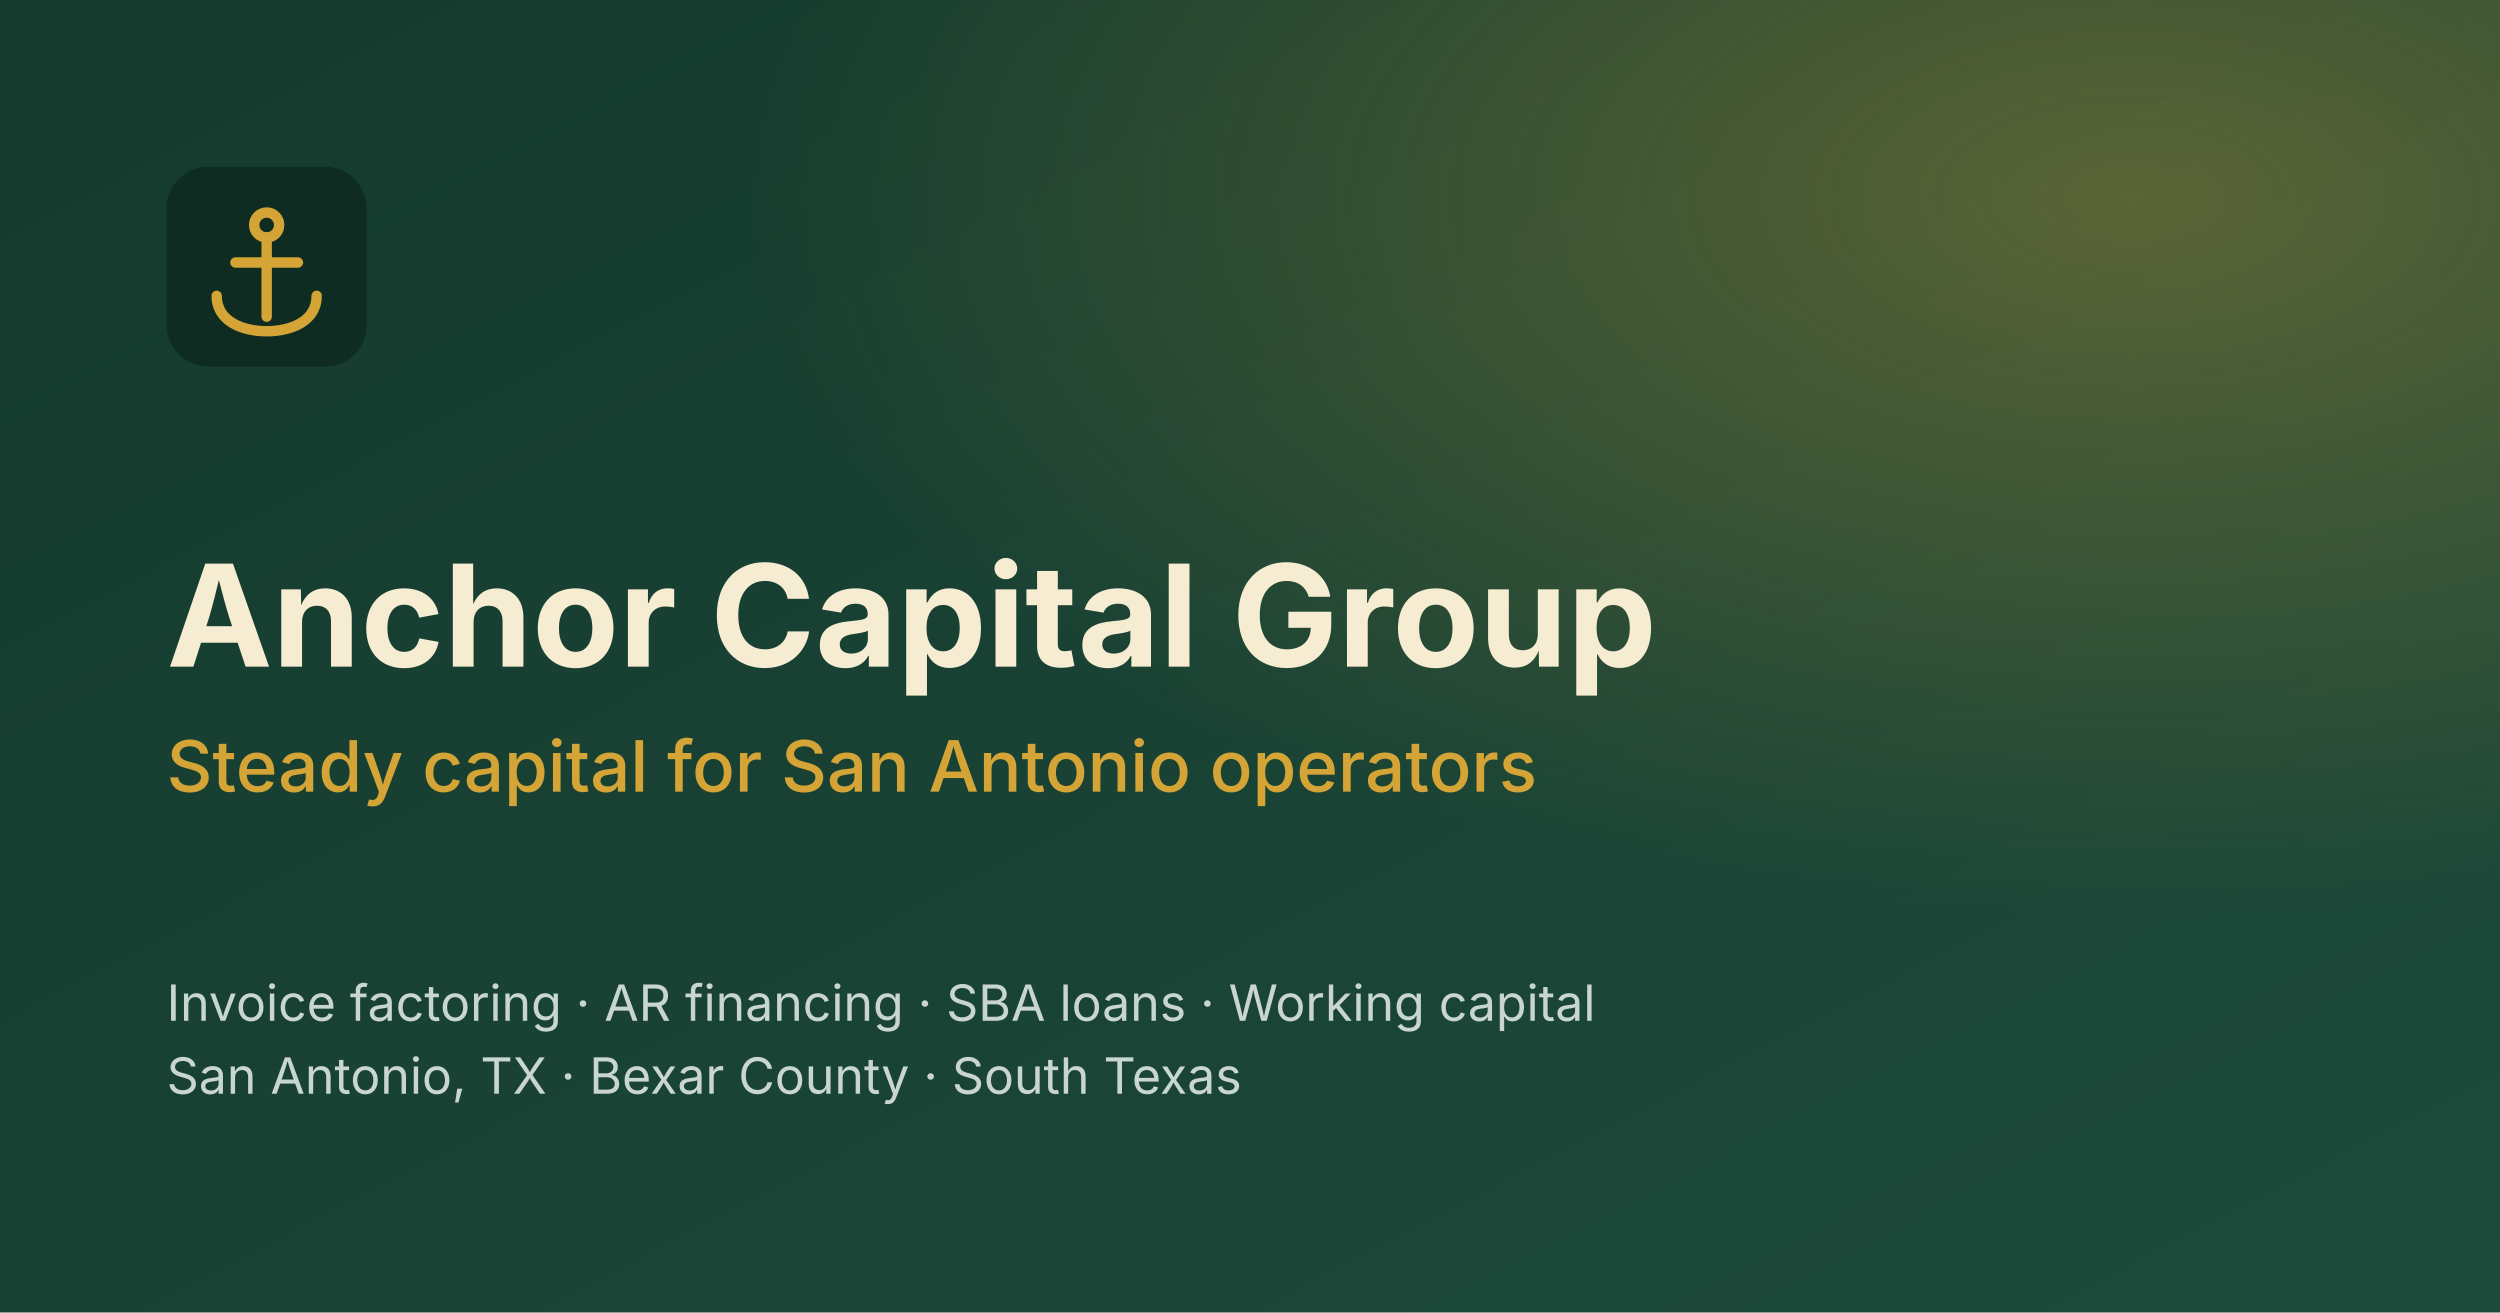
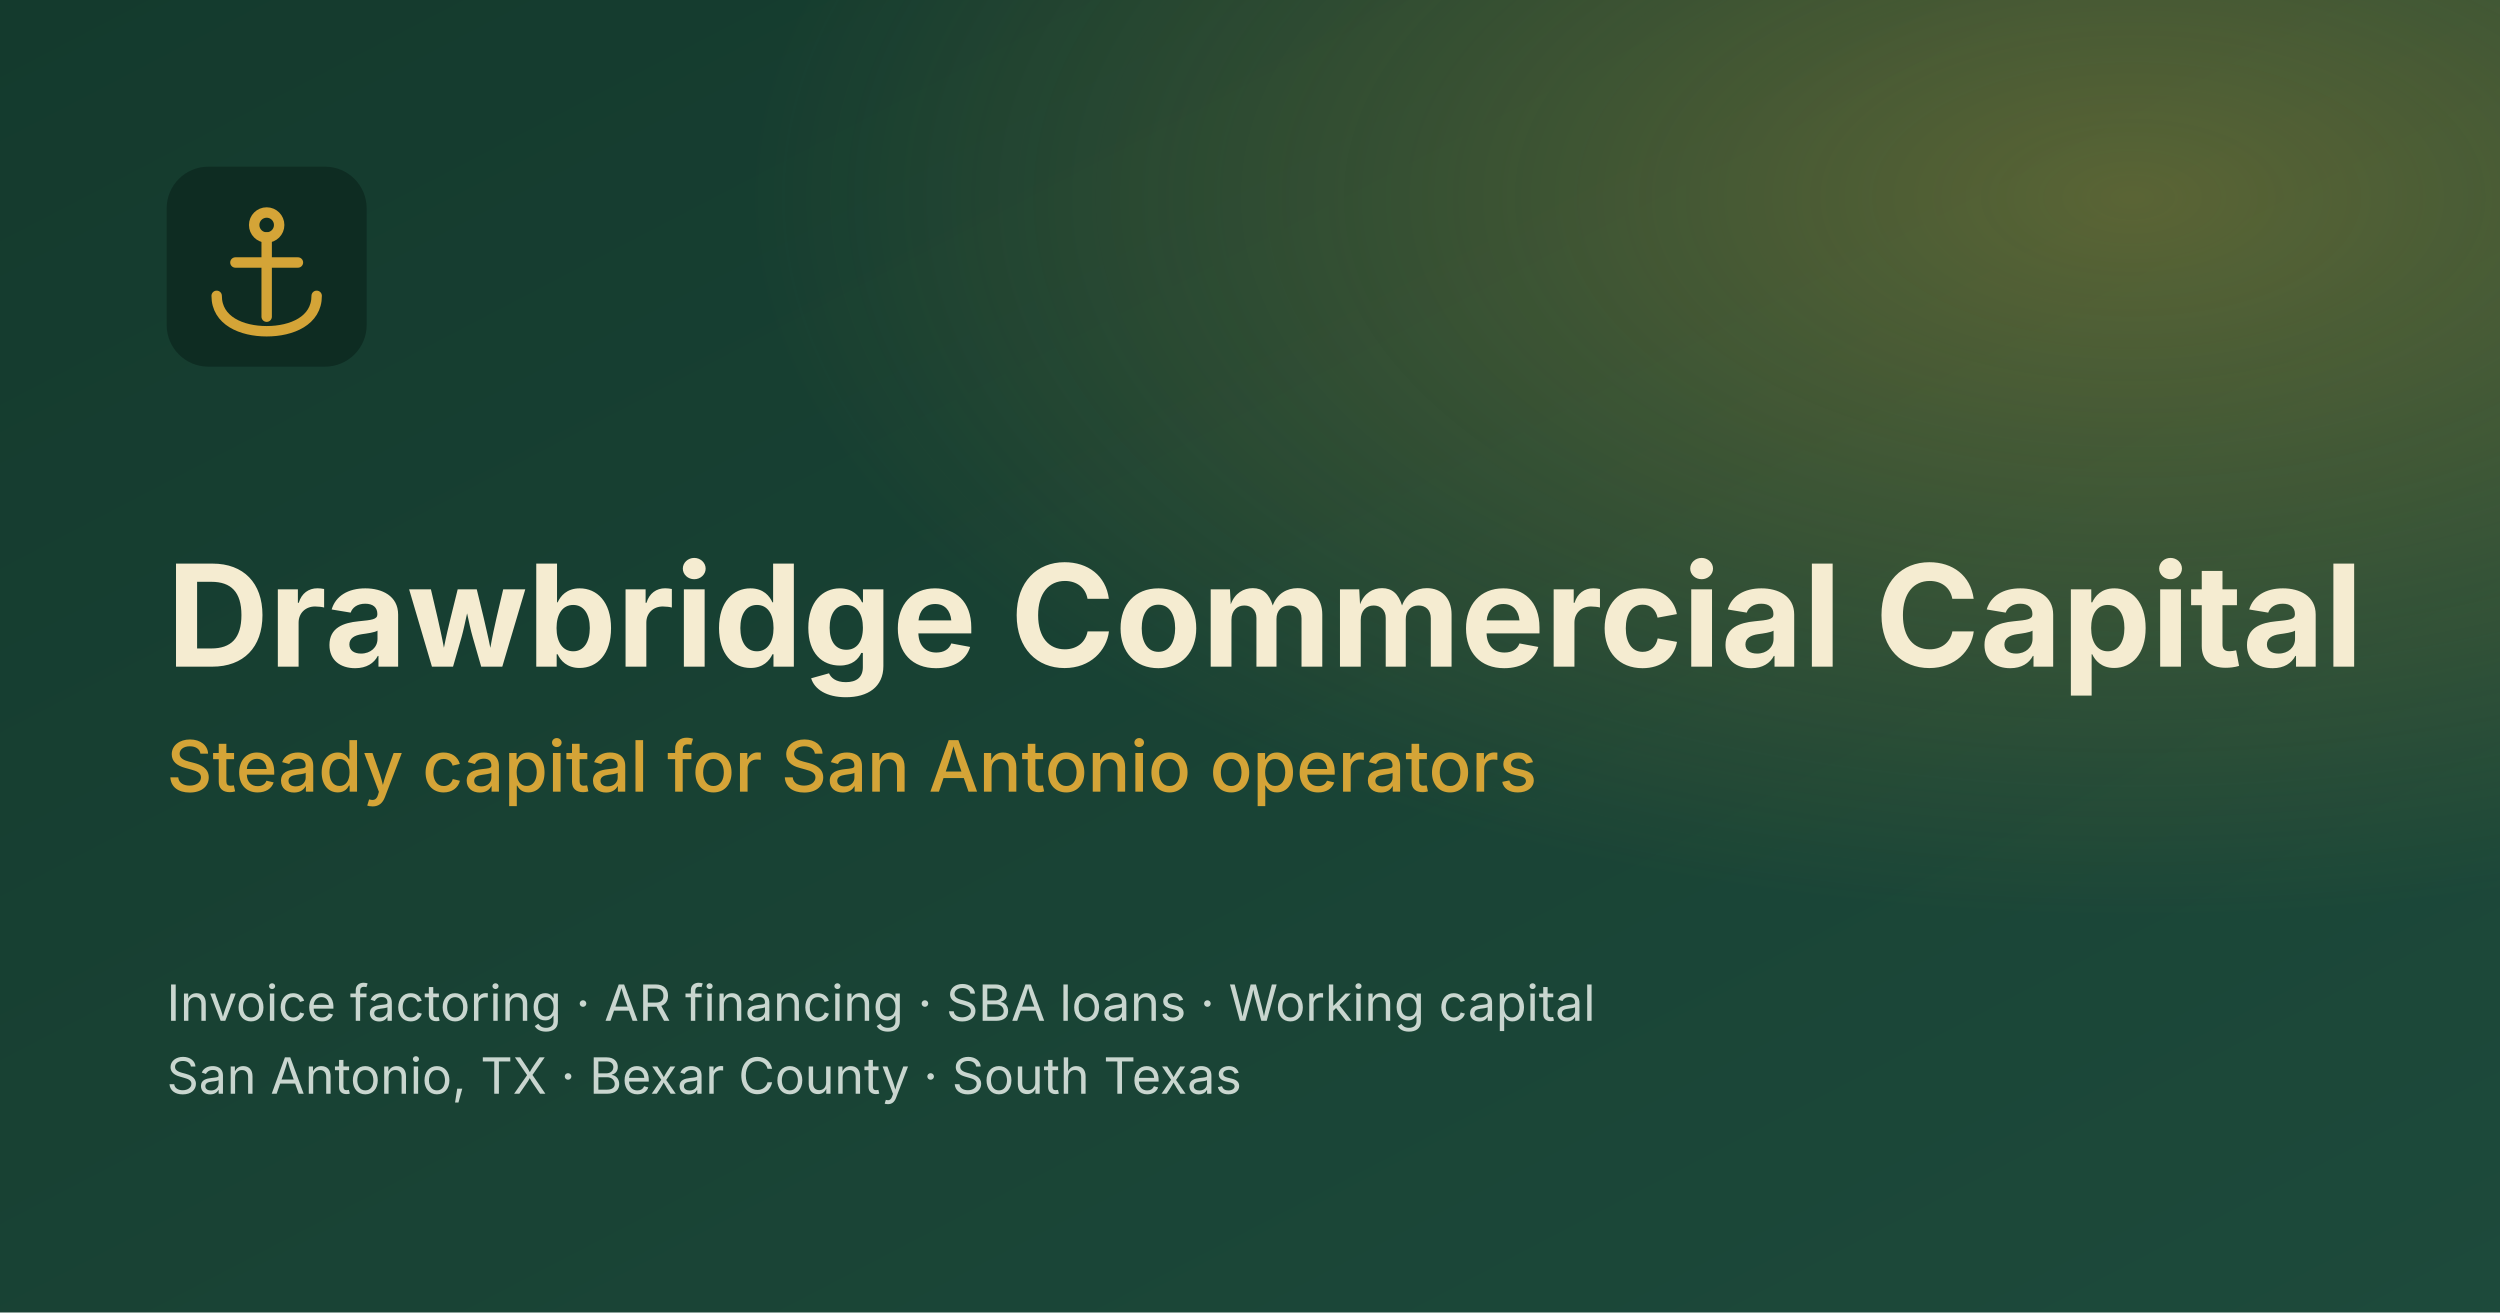
<svg xmlns="http://www.w3.org/2000/svg" viewBox="0 0 1200 630" width="1200" height="630">
  <defs>
    <linearGradient id="bg" x1="0" y1="0" x2="1" y2="1">
      <stop offset="0" stop-color="#143a2d" />
      <stop offset="1" stop-color="#1d4a3b" />
    </linearGradient>
    <radialGradient id="glow" cx="0.85" cy="0.15" r="0.55">
      <stop offset="0" stop-color="#d4a437" stop-opacity="0.35" />
      <stop offset="1" stop-color="#d4a437" stop-opacity="0" />
    </radialGradient>
  </defs>
  <rect width="1200" height="630" fill="url(#bg)" />
  <rect width="1200" height="630" fill="url(#glow)" />
  <g transform="translate(80 80)">
    <rect width="96" height="96" rx="20" fill="#0e2c22" />
    <g fill="none" stroke="#d4a437" stroke-width="5" stroke-linecap="round" stroke-linejoin="round" transform="translate(48 48)">
      <circle cx="0" cy="-20" r="6" />
      <path d="M0 -14 L0 24" />
      <path d="M-15 -2 L15 -2" />
      <path d="M-24 14 C -24 26 -12 31 0 31 C 12 31 24 26 24 14" />
    </g>
  </g>
  <g fill="#f5ecd1" font-family="Inter, system-ui, sans-serif">
-     <text x="80" y="320" font-size="68" font-weight="700">Anchor Capital Group</text>
+     <text x="80" y="320" font-size="68" font-weight="700">Drawbridge Commercial Capital</text>
    <text x="80" y="380" font-size="34" font-weight="500" fill="#d4a437">Steady capital for San Antonio operators</text>
    <text x="80" y="490" font-size="24" font-weight="400" fill="#c9d6cf">Invoice factoring · AR financing · SBA loans · Working capital</text>
    <text x="80" y="525" font-size="24" font-weight="400" fill="#c9d6cf">San Antonio, TX · Bexar County · South Texas</text>
  </g>
</svg>
